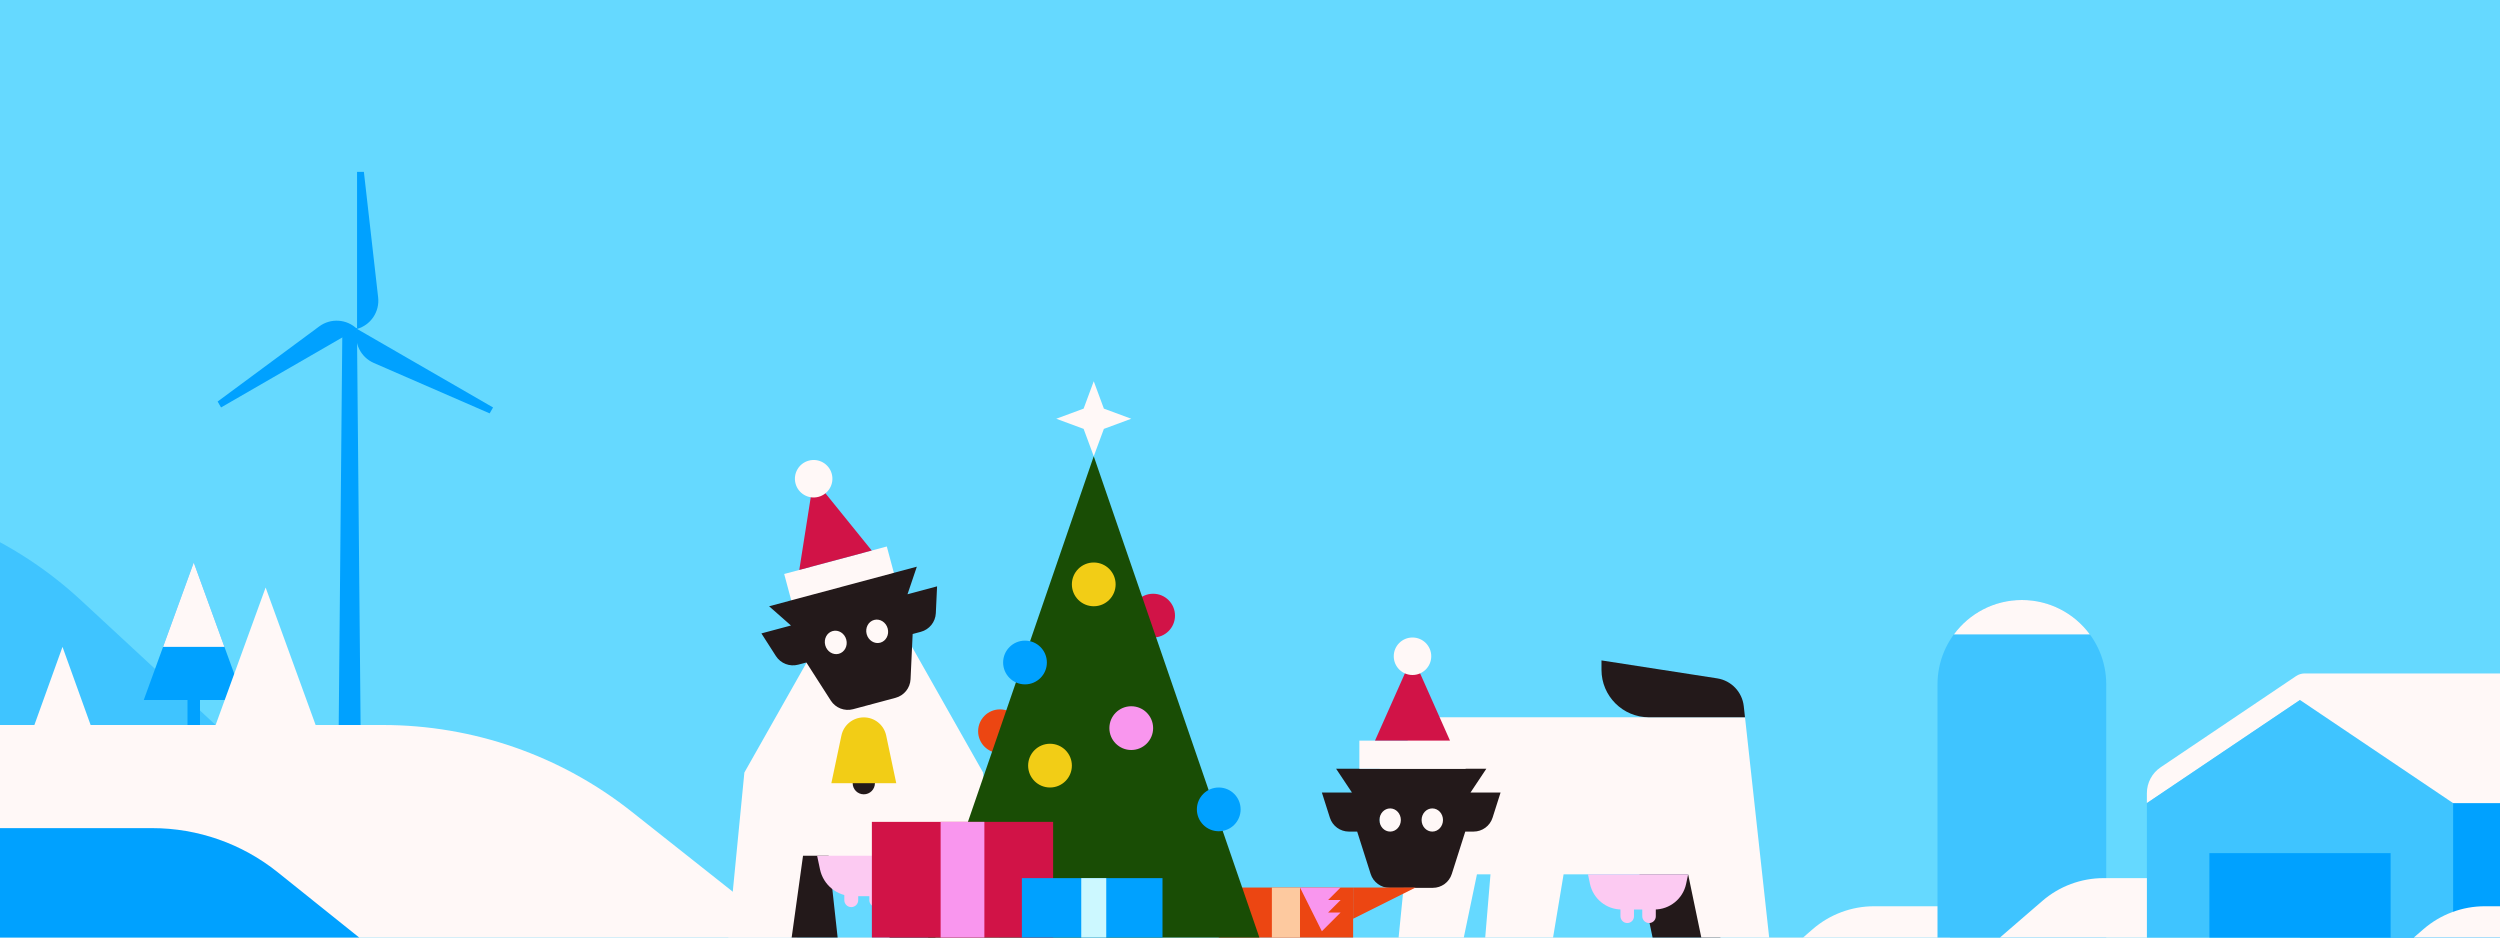
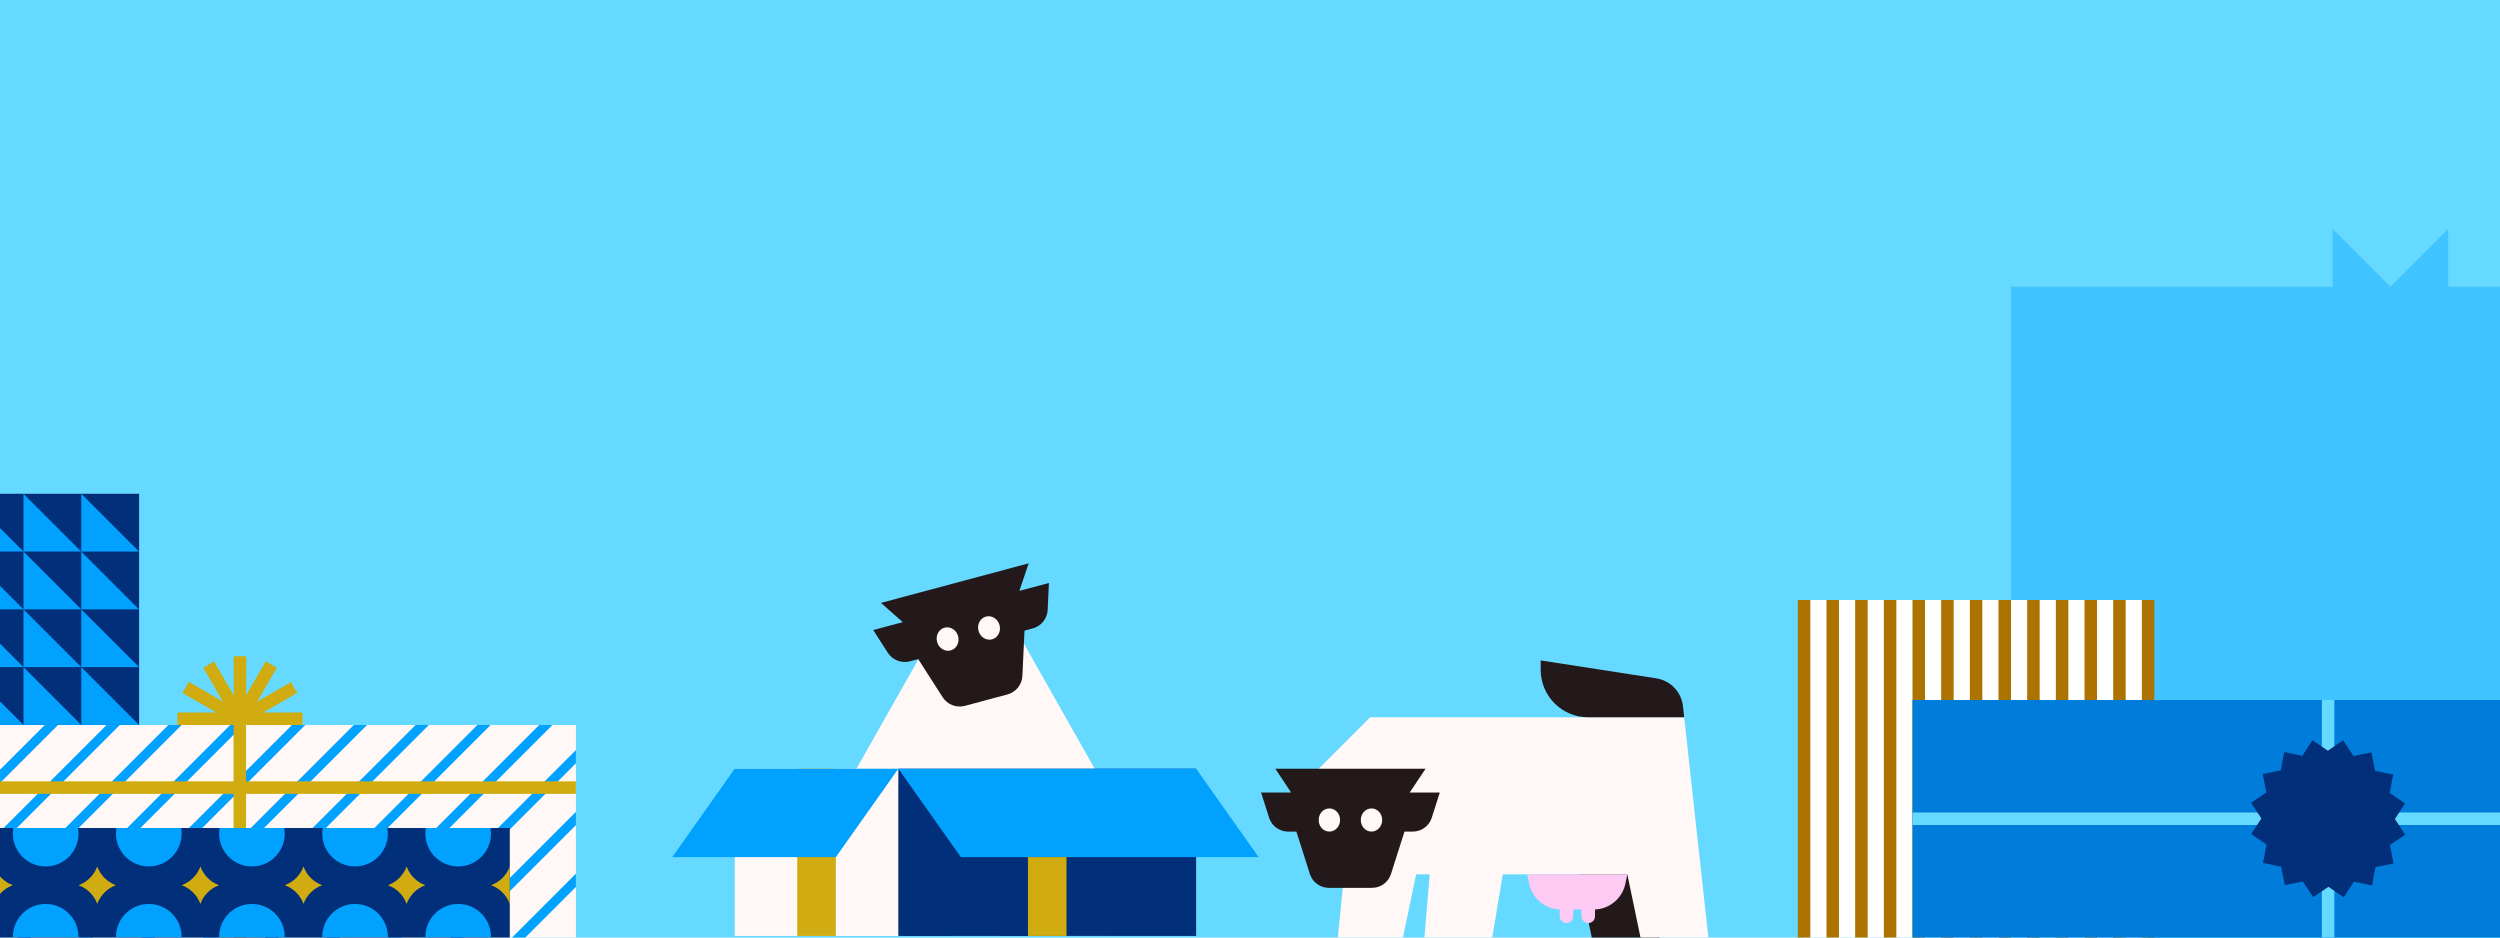
- <svg xmlns="http://www.w3.org/2000/svg" fill="none" viewBox="0 0 800 300">
+ <svg xmlns="http://www.w3.org/2000/svg" width="800" height="300" fill="none" viewBox="0 0 800 300">
  <g clip-path="url(#a)">
-     <path fill="#65D9FF" d="M0 0h800v300H0z" />
-     <path fill="#3FC4FF" d="M-244 158h182.906A128.02 128.02 0 0 1 25.9 192.079L69 232h-313v-74Z" />
-     <path fill="#FFF8F7" d="m20 207 9 25H11l9-25Zm-362 25h464.475c28.899 0 56.952 9.763 79.624 27.709L253 300h-595v-68Z" />
-     <path fill="#00A1FF" d="M-254 265H48.7a64.188 64.188 0 0 1 40.138 14.098l26.126 20.937H-254V265Zm363.555-160h4.667l1.167 127h-7l1.166-127Zm4.701-50h2.185l4.565 40.17a9.39 9.39 0 0 1-6.75 10.088V55Z" />
-     <path fill="#00A1FF" d="m70.732 130.387-1.092-1.893 32.506-24.038a9.388 9.388 0 0 1 12.111.802l-43.525 25.129Z" />
-     <path fill="#00A1FF" d="m157.779 130.387-1.092 1.892-37.071-16.132a9.388 9.388 0 0 1-5.361-10.889l43.524 25.129ZM62 180l-16 44h32l-16-44Z" />
-     <path fill="#FFF8F7" d="m62 180-9.818 27h19.636L62 180Zm23 8-16 44h32l-16-44Z" />
-     <path fill="#00A1FF" d="M64 224h-4v8h4z" />
-     <path fill="#23191A" d="M528.94 300.573h21.66l-2.282-20.794h-23.711l4.333 20.794Z" />
-     <path fill="#FFF8F7" d="m457.895 229.529-16.462 16.462v28.159l8.664.433-2.599 25.993h20.794l4.332-20.794h4.333l-1.733 20.794h21.66l3.466-20.794h39.856l4.332 20.794h21.66l-7.797-71.047H457.895Z" />
-     <path fill="#23191A" fill-rule="evenodd" d="M444.688 284.11a6.37 6.37 0 0 1-6.075-4.433l-4.318-13.57h-2.654a6.372 6.372 0 0 1-6.076-4.433L423 253.611h9.623l-5.076-7.624h48.09l-5.076 7.624h9.623l-2.565 8.063a6.372 6.372 0 0 1-6.076 4.433h-2.654l-4.318 13.57a6.37 6.37 0 0 1-6.075 4.433h-13.808Zm-3.262-21.709c0 2.047 1.533 3.706 3.424 3.706s3.424-1.659 3.424-3.706c0-2.047-1.533-3.707-3.424-3.707s-3.424 1.66-3.424 3.707Zm20.332 0c0 2.047-1.533 3.706-3.424 3.706s-3.424-1.659-3.424-3.706c0-2.047 1.533-3.707 3.424-3.707s3.424 1.66 3.424 3.707Z" clip-rule="evenodd" />
-     <path fill="#23191A" d="m512.475 211.332 37.017 5.742a10.127 10.127 0 0 1 8.513 8.902l.39 3.551h-30.731c-8.389 0-15.189-6.8-15.189-15.189v-3.006Z" />
-     <path fill="#FCCAF2" d="M540.205 279.781h-32.058l.641 3.036a10.37 10.37 0 0 0 10.147 8.227h10.482a10.37 10.37 0 0 0 10.147-8.227l.641-3.036Z" />
-     <path fill="#FCCAF2" d="M518.543 290.176h4.332v3.052a2.142 2.142 0 0 1-2.146 2.146 2.19 2.19 0 0 1-2.186-2.186v-3.012Zm6.98 0h4.332v3.052a2.142 2.142 0 0 1-2.146 2.146 2.19 2.19 0 0 1-2.186-2.186v-3.012Z" />
-     <path fill="#EC4612" d="M390 284h43v19h-43z" />
-     <path fill="#FDC99F" d="M407 284h9v19h-9z" />
-     <path fill="#EC4612" d="M433 284h20l-20 10v-10Z" />
-     <path fill="#FFF8F7" d="m283.78 174.875-32.841 8.8 2.329 8.693 32.841-8.8z" />
-     <path fill="#D11347" d="m278.951 176.17-18.58-22.975-4.603 29.186 23.183-6.211Z" />
-     <circle cx="6" cy="6" r="6" fill="#FFF8F7" transform="scale(-1 1) rotate(15 -686.216 -932.048)" />
-     <path fill="#FFF8F7" d="M262.971 199.31h25.923v12.421h-25.923z" />
-     <path fill="#FFF8F7" d="m319.791 300.576-5.2-53.368-29.24-51.674H267.44l-29.241 51.674L233 300.576h21.698l10.848-19.269h21.698l10.849 19.269h21.698Z" />
-     <path fill="#23191A" d="M287.511 273.839h8.204l3.715 26.733h-14.852l2.933-26.733Zm-22.34 0h-8.204l-3.715 26.733h14.852l-2.933-26.733Z" />
-     <circle cx="276.416" cy="250.623" r="3.561" fill="#23191A" />
-     <path fill="#F2CD16" d="M269.255 235.363a7.32 7.32 0 0 1 14.322 0l3.224 15.261h-20.77l3.224-15.261Z" />
-     <path fill="#FCCAF2" d="M261.471 273.826h29.843l-.928 4.377a10.818 10.818 0 0 1-10.582 8.573h-6.822a10.818 10.818 0 0 1-10.582-8.573l-.929-4.377Z" />
-     <rect width="4.451" height="8.011" x="278.189" y="282.265" fill="#FCCAF2" rx="2.225" />
-     <rect width="4.451" height="8.011" x="270.179" y="282.265" fill="#FCCAF2" rx="2.225" />
-     <path fill="#23191A" fill-rule="evenodd" d="M272.997 226.942a6.485 6.485 0 0 1-7.139-2.755l-7.816-12.193-2.609.699a6.484 6.484 0 0 1-7.139-2.754l-4.645-7.246 9.46-2.534-6.996-6.154 47.273-12.667-2.982 8.827 9.46-2.534-.4 8.597a6.483 6.483 0 0 1-4.805 5.954l-2.61.7-.672 14.468a6.483 6.483 0 0 1-4.805 5.954l-13.575 3.638Zm-8.921-20.468c.539 2.011 2.483 3.238 4.342 2.74 1.859-.498 2.929-2.532 2.39-4.543-.538-2.011-2.482-3.238-4.341-2.74-1.859.499-2.929 2.533-2.391 4.543Zm19.988-5.355c.539 2.011-.532 4.045-2.391 4.543-1.859.498-3.802-.728-4.341-2.739-.539-2.011.531-4.045 2.39-4.543 1.859-.498 3.803.728 4.342 2.739Z" clip-rule="evenodd" />
-     <circle cx="369" cy="197" r="7" fill="#D11347" />
-     <circle cx="320" cy="234" r="7" fill="#EC4612" />
-     <path fill="#194D05" d="m297 300 53-154 53 154H297Z" />
-     <circle cx="362" cy="233" r="7" fill="#F996EE" transform="rotate(180 362 233)" />
-     <circle cx="336" cy="245" r="7" fill="#F2CD16" />
-     <circle cx="328" cy="212" r="7" fill="#00A1FF" />
-     <circle cx="350" cy="187" r="7" fill="#F2CD16" />
-     <circle cx="390" cy="259" r="7" fill="#00A1FF" />
-     <path fill="#FFF8F7" d="m350 146 3.241-8.759L362 134l-8.759-3.241L350 122l-3.241 8.759L338 134l8.759 3.241L350 146Z" />
-     <path fill="#D11347" d="M279 263h58v37h-58z" />
-     <path fill="#00A1FF" d="M327 281h45v19h-45z" />
-     <path fill="#CCF8FF" d="M346 281h8v19h-8z" />
-     <path fill="#F996EE" d="M301 263h14v37h-14z" />
-     <path fill="#FFF8F7" d="M435 237h34v9h-34z" />
-     <path fill="#D11347" d="m440 237 12-27 12 27h-24Z" />
-     <circle cx="452" cy="210" r="6" fill="#FFF8F7" />
-     <path fill="#F996EE" d="M416 284h13l-4 4h4l-4 4h4l-6 6-7-14Z" />
-     <path fill="#00A1FF" d="M736 224h139v76H736v-76Z" />
-     <path fill="#FFF8F7" d="M687 253.822c0-3.327 1.655-6.436 4.414-8.295l43.32-29.174a4.999 4.999 0 0 1 2.793-.853H875V257h-15.176a19.999 19.999 0 0 0-10.737 3.127l-3.899 2.48a4.074 4.074 0 0 1-4.376 0A35.87 35.87 0 0 0 821.555 257H736v-33l-49 33v-3.178Zm-106.966 43.54A30 30 0 0 1 599.719 290H624v10h-47l3.034-2.638Z" />
-     <path fill="#3FC4FF" d="m687 257 49-33 49 33v43h-98v-43Z" />
-     <path fill="#00A1FF" d="M707 273h58v27h-58v-27Z" />
-     <path fill="#3FC4FF" d="M620 219c0-14.912 12.088-27 27-27s27 12.088 27 27v81h-54v-81Z" />
-     <path fill="#FFF8F7" d="M668.75 203h-43.501c4.916-6.672 12.828-11 21.751-11 8.923 0 16.835 4.328 21.75 11Zm-15.197 85.295A30 30 0 0 1 673.161 281H687v19h-47l13.553-11.705Zm122 9A30 30 0 0 1 795.161 290H907v19H762l13.553-11.705Z" />
+     <path fill="#65d9ff" d="M0 0h800v300H0z" />
+     <path fill="#3fc4ff" d="M643.524 91.75H800V300H643.524zm102.915-18.493 18.493 18.492h-18.493zm18.493 18.493 18.492-18.493v18.492z" />
+     <path fill="#012f7a" d="M-268.484 158h313v74h-313z" />
+     <mask id="b" width="315" height="74" x="-270" y="158" maskUnits="userSpaceOnUse" style="mask-type:alpha">
+       <path fill="#3fc4ff" d="M-269.879 158H44.516v74H-269.88z" />
+     </mask>
+     <g fill="#00a1ff" mask="url(#b)">
+       <path d="m-10.981 213.478 18.493 18.493h-18.493zm0-18.492 18.493 18.492h-18.493zm0-18.493 18.493 18.493h-18.493zm0-18.493 18.493 18.493h-18.493zm18.493 55.478 18.492 18.493H7.512zm0-18.492 18.492 18.492H7.512zm0-18.493 18.492 18.493H7.512zm0-18.493 18.492 18.493H7.512zm18.492 55.478 18.493 18.493H26.004zm0-18.492 18.493 18.492H26.004zm0-18.493 18.493 18.493H26.004zm0-18.493 18.493 18.493H26.004z" />
+     </g>
+     <path fill="#d0ac10" d="M56.787 228h40v4h-40z" />
+     <path fill="#d0ac10" d="m65.055 246.32 20-34.64 3.464 2-20 34.64z" />
+     <path fill="#d0ac10" d="m65.055 246.32 20-34.64 3.464 2-20 34.64z" />
+     <path fill="#d0ac10" d="m88.52 246.32-20-34.641-3.465 2 20 34.641z" />
+     <path fill="#d0ac10" d="M74.787 250v-40h4v40z" />
+     <path fill="#d0ac10" d="m93.108 241.732-34.641-20 2-3.464 34.64 20z" />
+     <path fill="#d0ac10" d="m93.108 241.732-34.641-20 2-3.464 34.64 20z" />
+     <path fill="#d0ac10" d="m60.467 241.732 34.64-20-2-3.464-34.64 20z" />
+     <path fill="#fff8f7" d="M-540.709 232h725v68h-725z" />
+     <path fill="#00a1ff" d="m-459.854 232-68 68h-4.242l68-68zm19.928 0-68 68h-4.242l68-68zm19.927 0-68 68h-4.242l68-68zm19.928 0-68 68h-4.242l68-68zm19.928 0-68 68h-4.242l68-68zm19.928 0-68 68h-4.243l68-68zm19.927 0-68 68h-4.242l68-68zm19.928 0-68 68h-4.242l68-68zm19.928 0-68 68h-4.242l68-68zm19.928 0-68 68h-4.243l68-68zm19.927 0-68 68h-4.242l68-68zm19.928 0-68 68h-4.242l68-68zm19.928 0-68 68h-4.242l68-68zm19.928 0-68 68h-4.243l68-68zm19.927 0-68 68h-4.242l68-68zm19.928 0-68 68h-4.242l68-68zm19.928 0-68 68h-4.242l68-68zm19.927 0-68 68h-4.242l68-68zm19.928 0-68 68h-4.242l68-68zm19.928 0-68 68h-4.242l68-68zm19.928 0-68 68h-4.243l68-68zm19.927 0-68 68h-4.242l68-68zm19.928 0-68 68h-4.242l68-68zm19.928 0-68 68h-4.242l68-68zm20.079 0-68 68h-4.243l68-68zm19.776 0-68 68h-4.242l68-68zm19.778 0-68 68h-4.244l68-68zm19.776 0-68 68H5.651l68-68zm19.777 0-68 68h-4.243l68-68zm19.777 0-68 68h-4.242l68-68zm19.777 0-68 68h-4.243l68-68zM157 232l-68 68h-4.242l68-68zm19.778 0-68 68h-4.243l68-68zm7.513 12.264L128.554 300h-4.242l59.979-59.979zm0 19.777L148.332 300h-4.244l40.203-40.202zm0 19.776L168.108 300h-4.242l20.425-20.425zM-479.782 232l-60.927 60.928v-4.243L-484.024 232zm-19.927 0-41 41v-4.242L-503.952 232zm-19.928 0-21.072 21.072v-4.242l16.83-16.83z" />
+     <path fill="#d0ac10" d="M78.734 250.035h105.56v4H78.734V300h-4v-45.965H-513.71v-4H74.734V232h4z" />
+     <path fill="#012f7a" d="M-201.332 264.965h364.458V300h-364.458z" />
+     <mask id="c" width="366" height="36" x="-202" y="264" maskUnits="userSpaceOnUse" style="mask-type:alpha">
+       <path fill="#004293" d="M-201.332 264.965h364.458V300h-364.458z" />
+     </mask>
+     <g mask="url(#c)">
+       <circle cx="14.619" cy="299.763" r="10.5" fill="#00a1ff" />
+       <circle cx="146.619" cy="299.763" r="10.5" fill="#00a1ff" />
+       <circle cx="14.619" cy="266.763" r="10.5" fill="#00a1ff" />
+       <circle cx="146.619" cy="266.763" r="10.5" fill="#00a1ff" />
+       <circle cx="113.619" cy="299.763" r="10.5" fill="#00a1ff" />
+       <circle cx="113.619" cy="266.763" r="10.5" fill="#00a1ff" />
+       <circle cx="80.619" cy="299.763" r="10.5" fill="#00a1ff" />
+       <circle cx="80.619" cy="266.763" r="10.5" fill="#00a1ff" />
+       <circle cx="47.619" cy="299.763" r="10.5" fill="#00a1ff" />
+       <circle cx="47.619" cy="266.763" r="10.5" fill="#00a1ff" />
+       <path fill="#d0ac10" d="M-7.881 283.263a9.95 9.95 0 0 0 6-6 9.95 9.95 0 0 0 6 6 9.95 9.95 0 0 0-6 6 9.95 9.95 0 0 0-6-6m33 0a9.95 9.95 0 0 0 6-6 9.95 9.95 0 0 0 6 6 9.95 9.95 0 0 0-6 6 9.95 9.95 0 0 0-6-6m33 0a9.95 9.95 0 0 0 6-6 9.95 9.95 0 0 0 6 6 9.95 9.95 0 0 0-6 6 9.95 9.95 0 0 0-6-6m33.001 0a9.95 9.95 0 0 0 6-6 9.95 9.95 0 0 0 5.999 6 9.95 9.95 0 0 0-6 6 9.95 9.95 0 0 0-6-6m33 0a9.95 9.95 0 0 0 6-6 9.95 9.95 0 0 0 6 6 9.96 9.96 0 0 0-6 6 9.95 9.95 0 0 0-6-6m33 0a9.95 9.95 0 0 0 6-6 9.95 9.95 0 0 0 6 6 9.96 9.96 0 0 0-6 6 9.95 9.95 0 0 0-6-6" />
+     </g>
+     <path fill="#23191a" d="M509.484 300.573h21.661l-2.282-20.794h-23.711z" />
+     <path fill="#fff8f7" d="m438.44 229.529-16.462 16.463v28.158l8.664.434-2.599 25.992h20.794l4.332-20.794h4.332l-1.732 20.794h21.66l3.466-20.794h39.856l4.332 20.794h21.66l-7.798-71.047z" />
+     <path fill="#23191a" fill-rule="evenodd" d="M425.233 284.109a6.37 6.37 0 0 1-6.075-4.432l-4.318-13.57h-2.654a6.37 6.37 0 0 1-6.076-4.433l-2.565-8.063h9.623l-5.076-7.624h48.09l-5.076 7.624h9.623l-2.565 8.063a6.37 6.37 0 0 1-6.076 4.433h-2.654l-4.318 13.57a6.37 6.37 0 0 1-6.075 4.432zm-3.262-21.708c0 2.047 1.533 3.706 3.424 3.706s3.424-1.659 3.424-3.706-1.533-3.707-3.424-3.707-3.424 1.66-3.424 3.707m20.332 0c0 2.047-1.533 3.706-3.424 3.706s-3.424-1.659-3.424-3.706 1.533-3.707 3.424-3.707 3.424 1.66 3.424 3.707" clip-rule="evenodd" />
+     <path fill="#23191a" d="m493.02 211.332 37.017 5.742a10.13 10.13 0 0 1 8.513 8.902l.39 3.551h-30.731c-8.389 0-15.189-6.8-15.189-15.189z" />
+     <path fill="#fccaf2" d="M520.75 279.781h-32.058l.641 3.036a10.37 10.37 0 0 0 10.147 8.227h10.482a10.37 10.37 0 0 0 10.146-8.227z" />
+     <path fill="#fccaf2" d="M499.088 290.176h4.332v3.052a2.14 2.14 0 0 1-2.146 2.146 2.19 2.19 0 0 1-2.186-2.186zm6.98 0h4.332v3.052a2.14 2.14 0 0 1-2.146 2.146 2.19 2.19 0 0 1-2.186-2.186z" />
+     <path fill="#fff8f7" d="M298.762 198.234h25.923v12.421h-25.923z" />
+     <path fill="#fff8f7" d="m355.581 299.5-5.199-53.368-29.241-51.674H303.23l-29.24 51.674-5.199 53.368h21.697l10.849-19.269h21.698l10.848 19.269z" />
+     <path fill="#23191a" d="M323.302 272.763h8.204l3.715 26.733h-14.852zm-22.341 0h-8.204l-3.715 26.733h14.852z" />
+     <path fill="#fccaf2" d="M297.262 272.75h29.843l-.929 4.377a10.82 10.82 0 0 1-10.581 8.573h-6.823a10.82 10.82 0 0 1-10.582-8.573z" />
+     <rect width="4.451" height="8.011" x="313.98" y="281.189" fill="#fccaf2" rx="2.225" />
+     <rect width="4.451" height="8.011" x="305.969" y="281.189" fill="#fccaf2" rx="2.225" />
+     <path fill="#23191a" fill-rule="evenodd" d="M308.788 225.866a6.48 6.48 0 0 1-7.139-2.755l-7.816-12.193-2.61.699a6.485 6.485 0 0 1-7.139-2.754l-4.644-7.246 9.459-2.534-6.996-6.154 47.274-12.667-2.982 8.827 9.459-2.534-.399 8.597a6.48 6.48 0 0 1-4.806 5.954l-2.609.7-.673 14.468a6.48 6.48 0 0 1-4.805 5.954zm-8.921-20.468c.539 2.011 2.483 3.238 4.342 2.74 1.859-.499 2.929-2.532 2.39-4.543s-2.483-3.238-4.342-2.74c-1.859.499-2.929 2.533-2.39 4.543m19.987-5.355c.539 2.011-.531 4.045-2.39 4.543s-3.803-.728-4.342-2.739.532-4.045 2.391-4.543 3.802.728 4.341 2.739" clip-rule="evenodd" />
+     <path fill="#fff8f7" d="M235.121 245.986h52.347V299.5h-52.347z" />
+     <path fill="#012f7a" d="M287.468 245.986h95.291V299.5h-95.291z" />
+     <path fill="#00a1ff" d="m382.76 245.986 20 28.292h-95.292l-20-28.292z" />
+     <path fill="#d0ac10" d="M328.947 274.278h12.332V299.5h-12.332zm-73.818-28.292h12.332V299.5h-12.332z" />
+     <path fill="#00a1ff" d="m287.468 245.986-20 28.292h-52.347l20-28.292z" />
+     <path fill="#fff" d="M687.392 192H577.304v108h110.088z" />
+     <path stroke="#ac7300" stroke-width="4" d="M577.304 192v108m9.175-108v108m9.172-108v108m9.175-108v108m9.175-108v108m9.172-108v108m9.175-108v108m9.175-108v108m9.172-108v108m9.175-108v108m9.175-108v108m9.172-108v108m9.175-108v108" />
+     <path fill="#007cdb" d="M612 224h188v76H612z" />
+     <path stroke="#65d9ff" stroke-width="4" d="M612 261.994h188M744.992 300v-76" />
+     <path fill="#012f7a" d="m749.799 236.901-4.888 3.319-4.912-3.358-3.254 4.982-5.783-1.196-1.126 5.889-5.777 1.149 1.173 5.898-4.886 3.319 3.293 5.01-3.253 4.983 4.913 3.359-1.126 5.889 5.785 1.196 1.173 5.897 5.776-1.149 3.294 5.01 4.886-3.317 4.913 3.357 3.253-4.982 5.786 1.195 1.125-5.889 5.776-1.148-1.173-5.898 4.887-3.319-3.295-5.008 3.255-4.985-4.915-3.36 1.127-5.888-5.785-1.196-1.173-5.898-5.775 1.149z" />
  </g>
  <defs>
    <clipPath id="a">
      <path fill="#fff" d="M0 0h800v300H0z" />
    </clipPath>
  </defs>
</svg>
